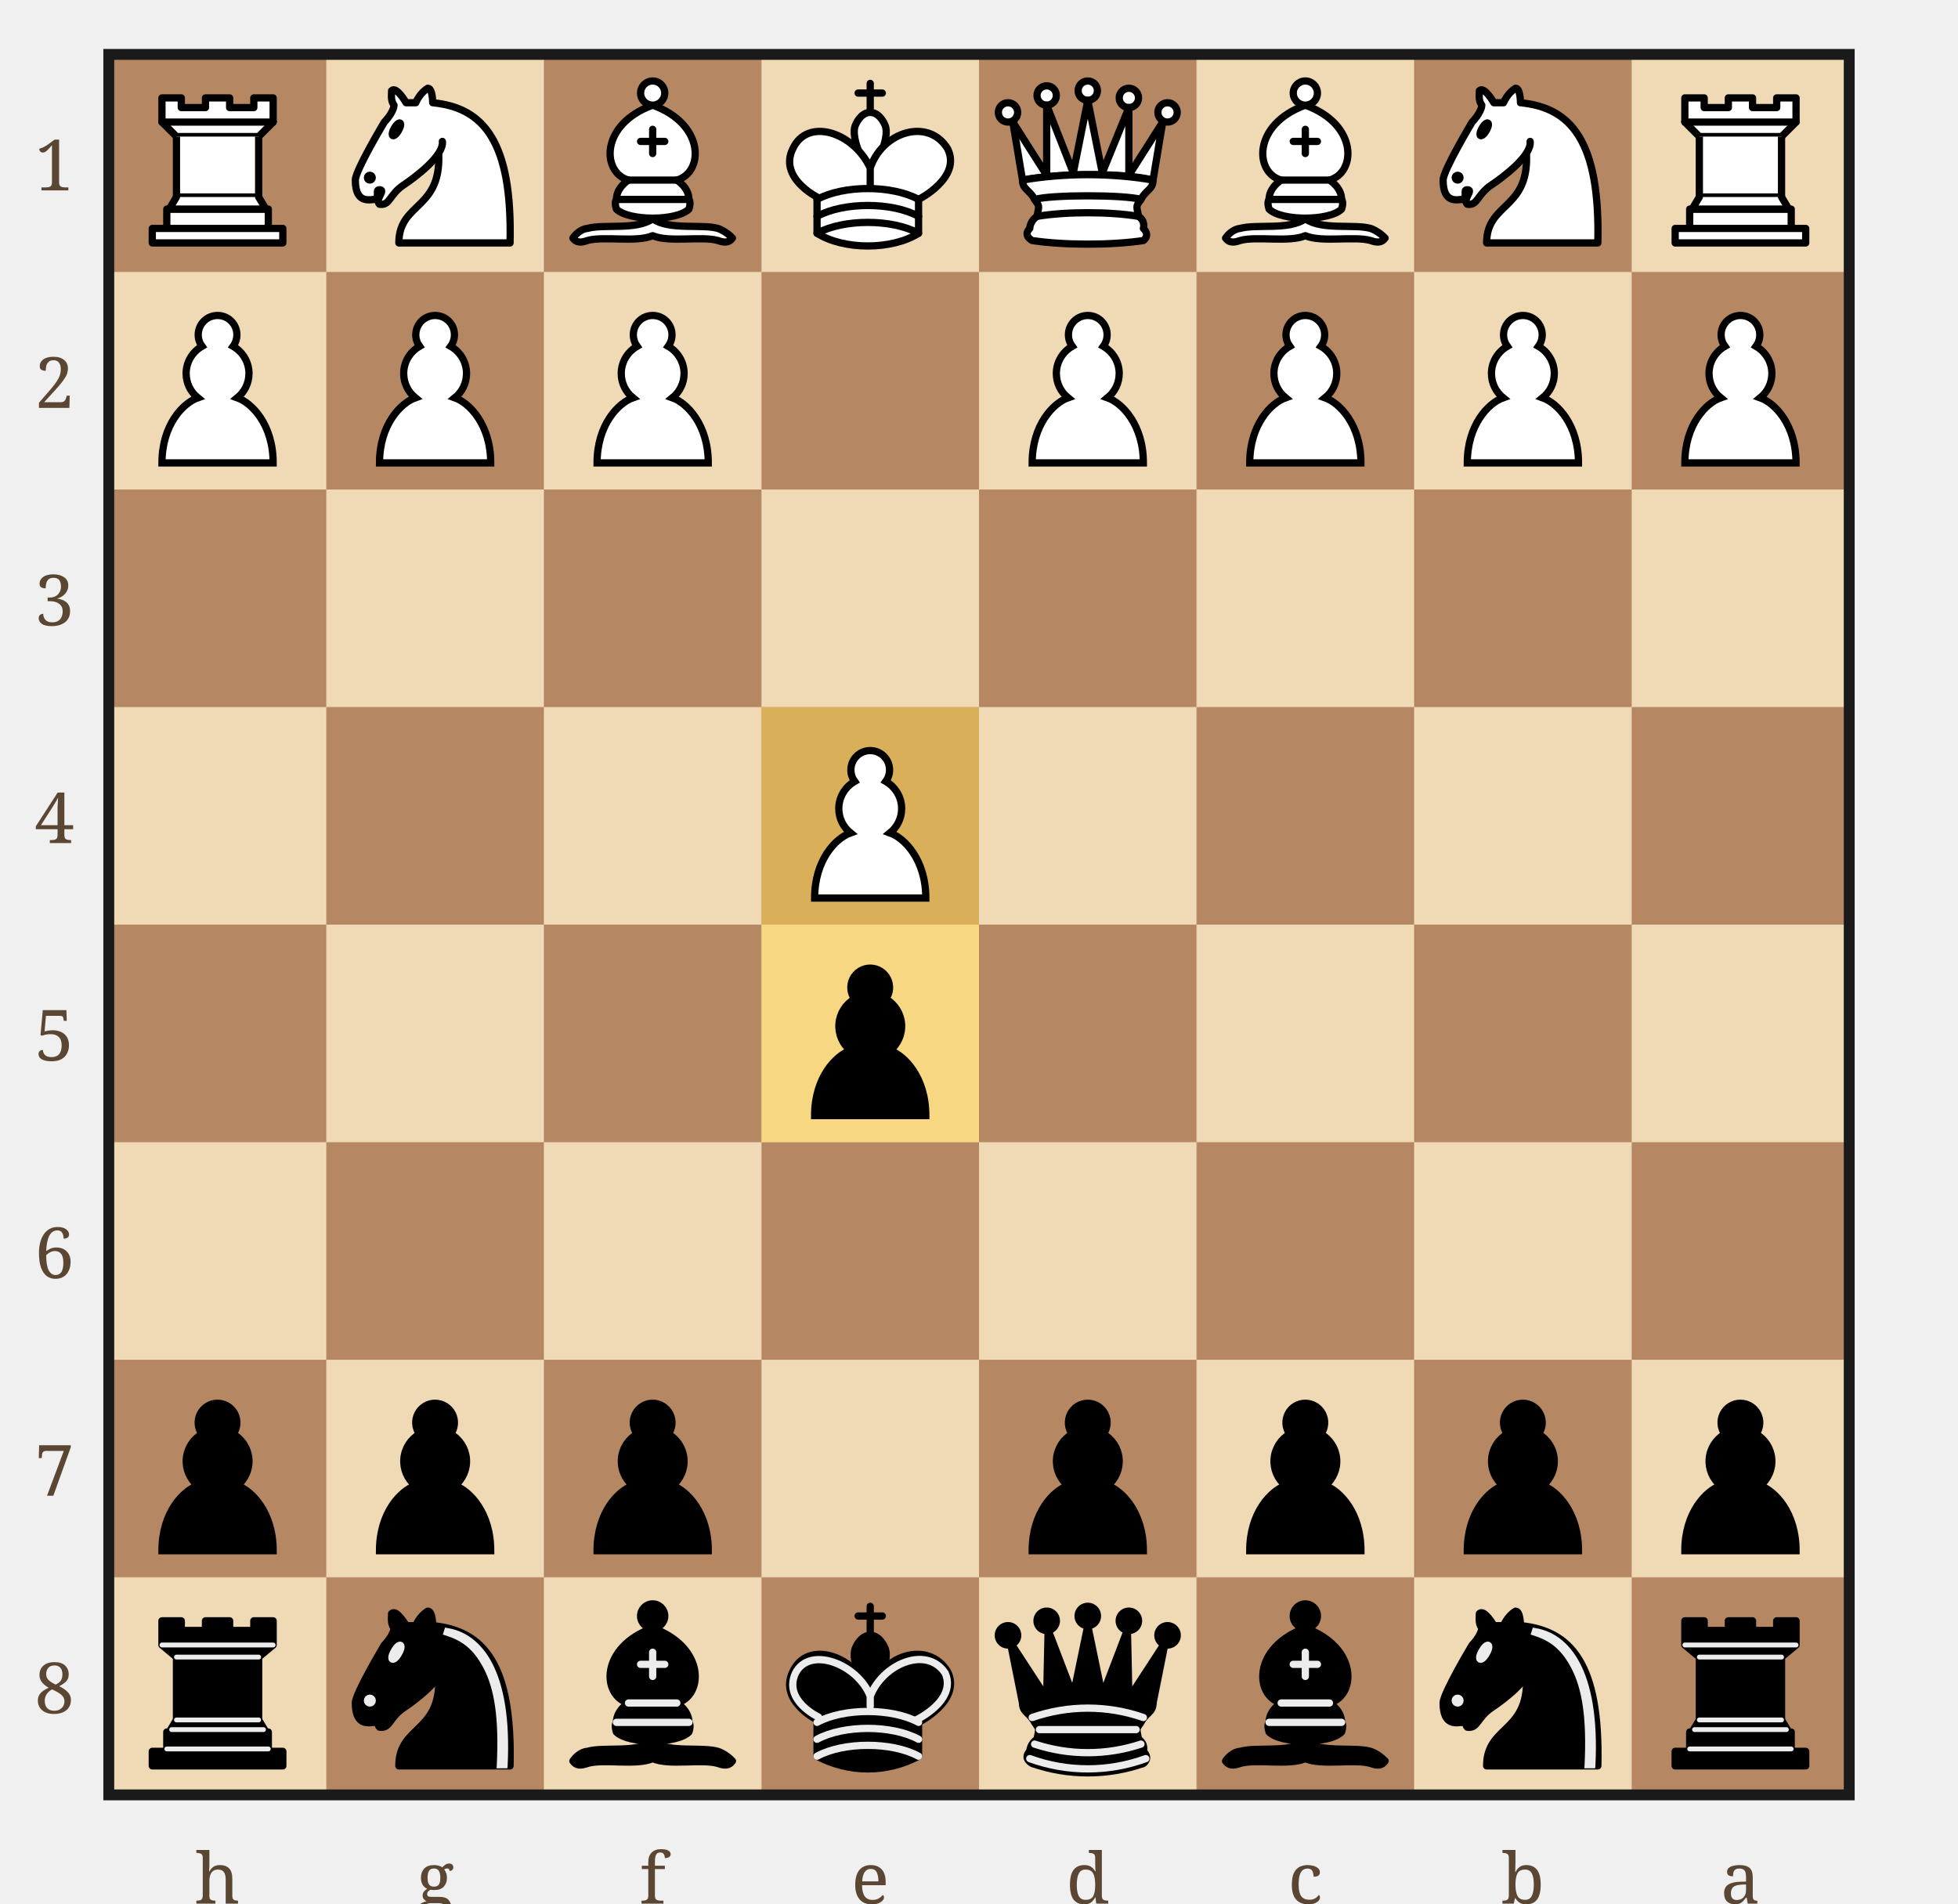
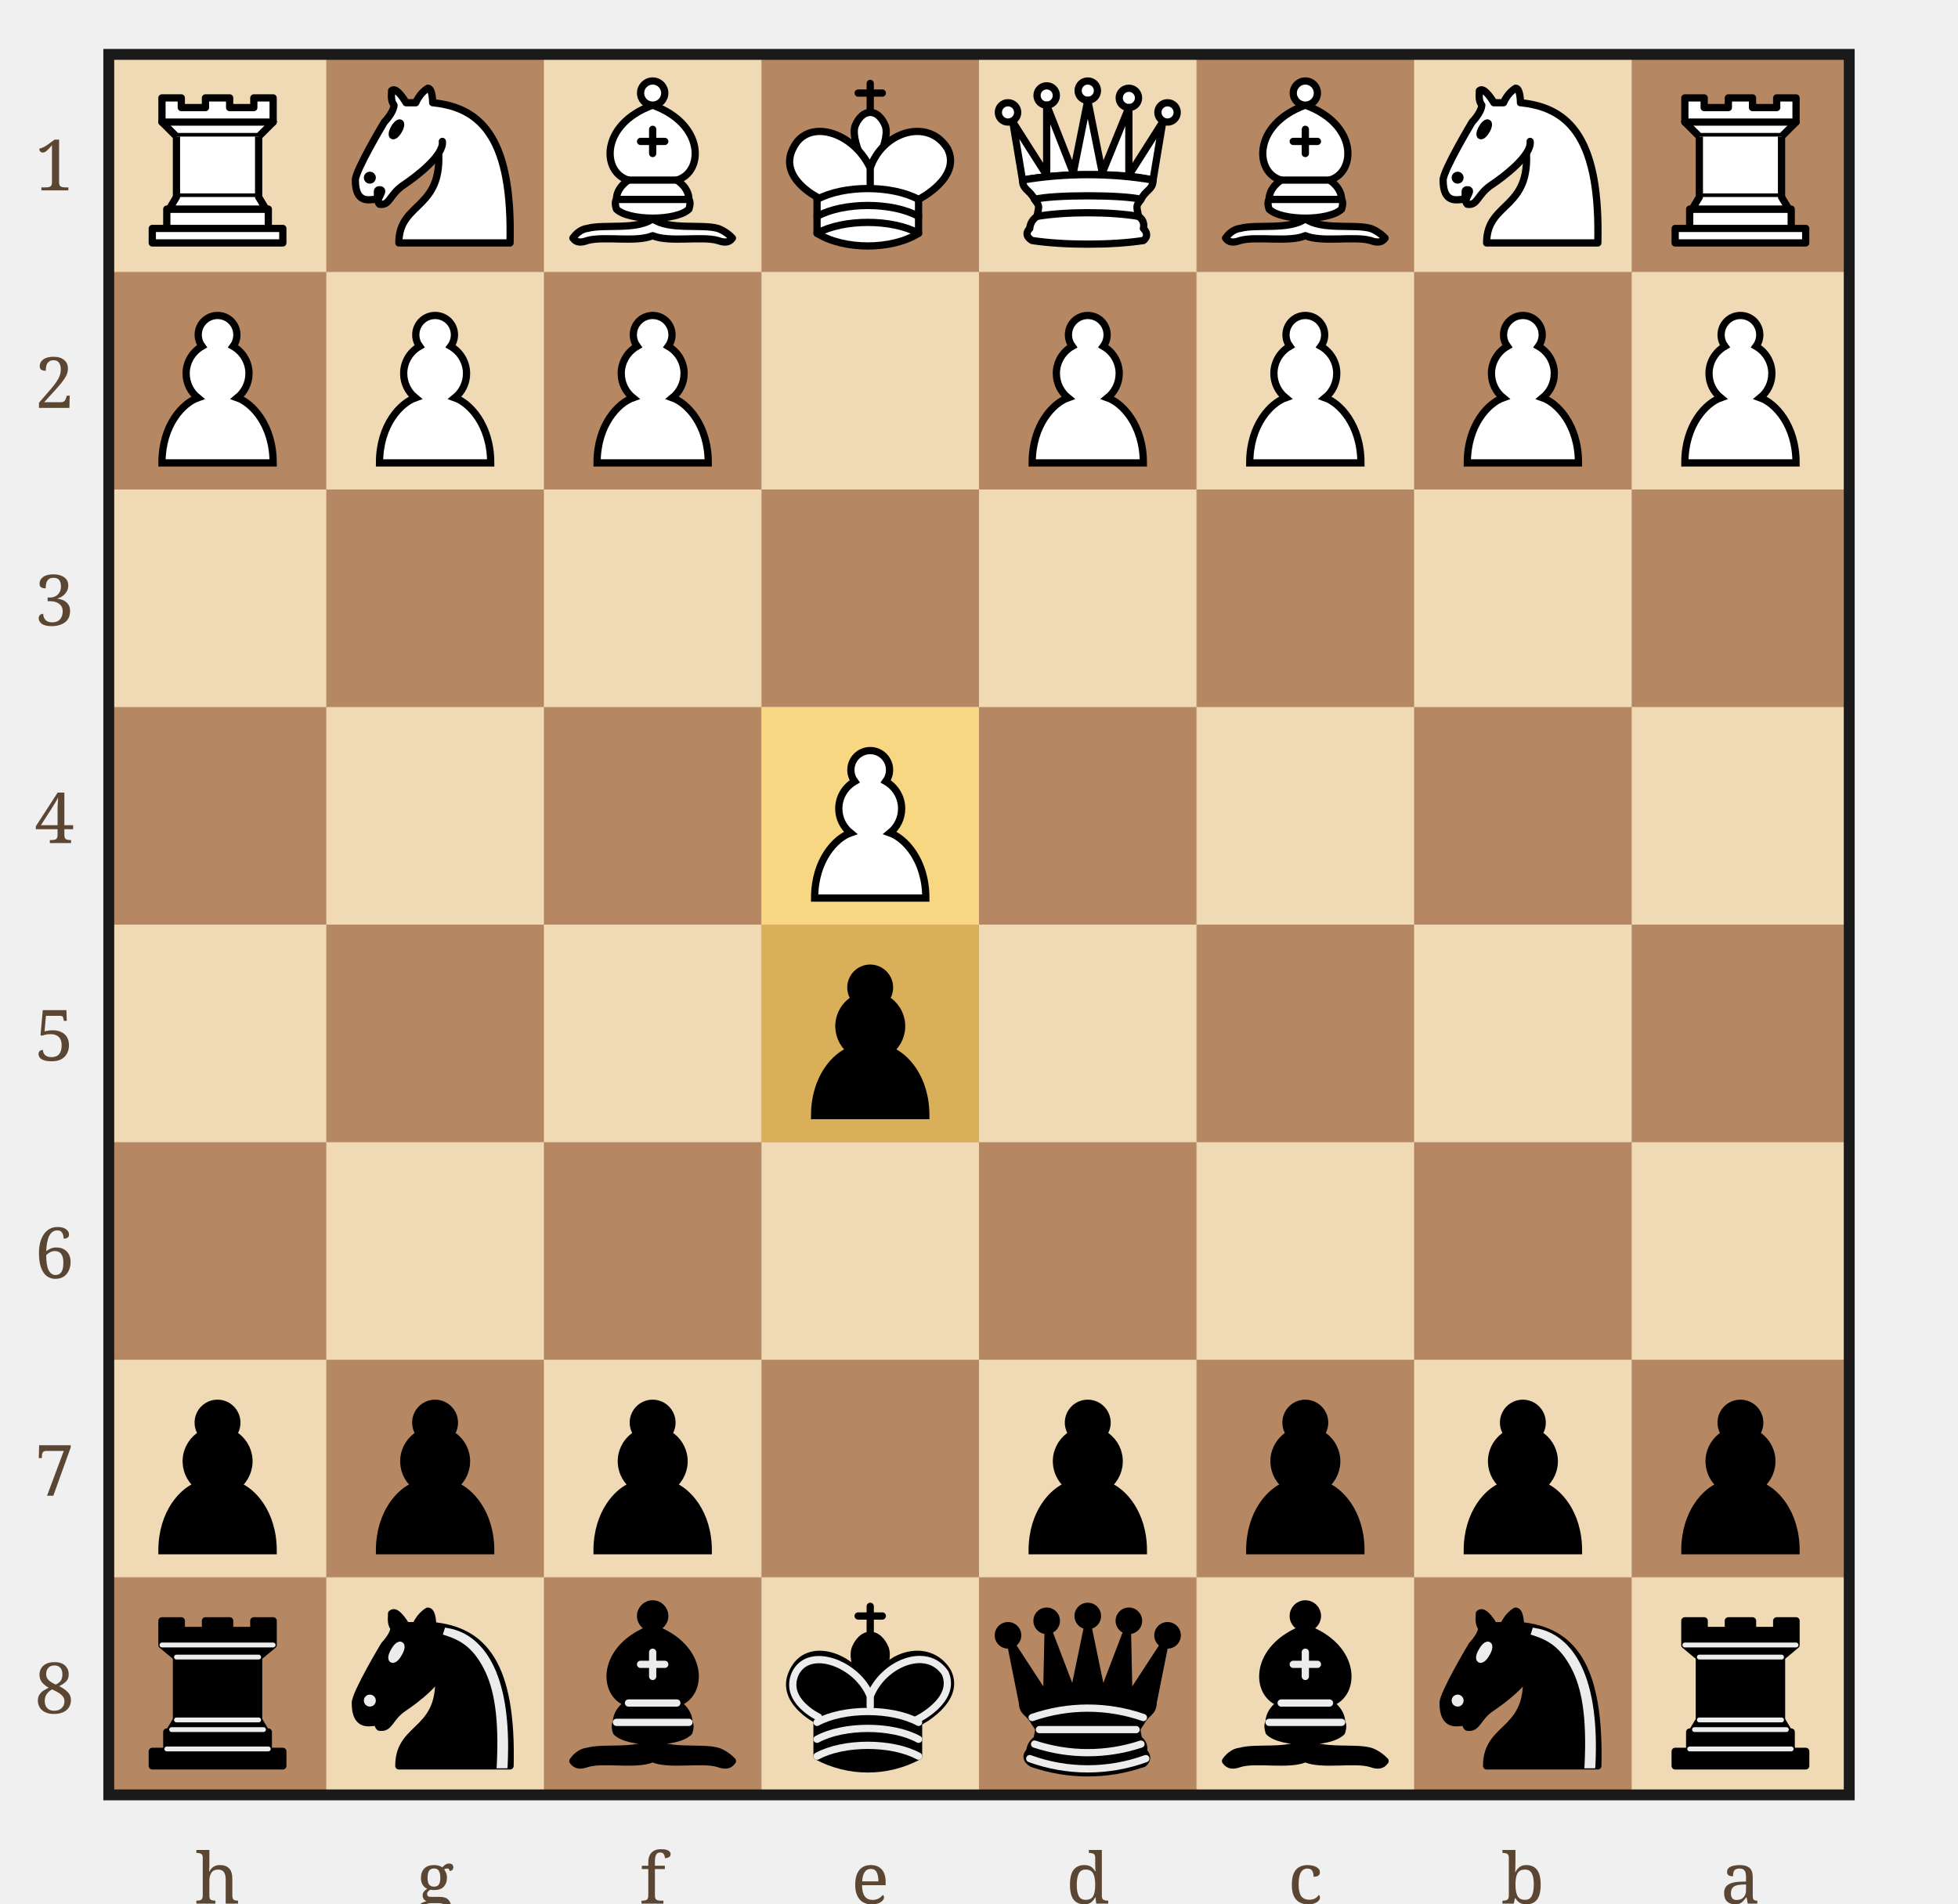
<svg xmlns="http://www.w3.org/2000/svg" viewBox="-20 -10 360 350" width="360" height="350" role="img">
  <defs>
    <pattern id="cases" width="80" height="80" patternUnits="userSpaceOnUse">
-       <rect width="80" height="80" fill="#F0D9B5" />
-       <rect width="40" height="40" fill="#B58863" />
-       <rect x="40" y="40" width="40" height="40" fill="#B58863" />
+       <rect width="80" height="80" fill="#B58863" />
+       <rect width="40" height="40" fill="#F0D9B5" />
+       <rect x="40" y="40" width="40" height="40" fill="#F0D9B5" />
    </pattern>
    <marker id="pointe" viewBox="0 0 10 10" refX="6" refY="5" markerWidth="4" markerHeight="4" orient="auto-start-reverse">
      <path d="M0 0L10 5L0 10z" fill="#B05E17" />
    </marker>
    <symbol id="bR" viewBox="0 0 45 45">
      <g fill-rule="evenodd" stroke="#000" stroke-linecap="round" stroke-linejoin="round" stroke-width="1.5">
        <path stroke-linecap="butt" d="M9 39h27v-3H9zm3.5-7 1.5-2.5h17l1.5 2.5zm-.5 4v-4h21v4z" />
        <path stroke-linecap="butt" stroke-linejoin="miter" d="M14 29.5v-13h17v13z" />
        <path stroke-linecap="butt" d="M14 16.5 11 14h23l-3 2.5zM11 14V9h4v2h5V9h5v2h5V9h4v5z" />
        <path fill="none" stroke="#ececec" stroke-linejoin="miter" stroke-width="1" d="M12 35.5h21m-20-4h19m-18-2h17m-17-13h17M11 14h23" />
      </g>
    </symbol>
    <symbol id="bN" viewBox="0 0 45 45">
      <g fill="none" fill-rule="evenodd" stroke="#000" stroke-linecap="round" stroke-linejoin="round" stroke-width="1.5">
        <path fill="#000" d="M22 10c10.5 1 16.5 8 16 29H15c0-9 10-6.5 8-21" />
        <path fill="#000" d="M24 18c.38 2.91-5.55 7.37-8 9-3 2-2.82 4.34-5 4-1.04-.94 1.41-3.04 0-3-1 0 .19 1.23-1 2-1 0-4 1-4-4 0-2 6-12 6-12s1.89-1.9 2-3.5c-.73-1-.5-2-.5-3 1-1 3 2.5 3 2.5h2s.78-2 2.5-3c1 0 1 3 1 3" />
        <path fill="#ececec" stroke="#ececec" d="M9.5 25.5a.5.5 0 1 1-1 0 .5.5 0 1 1 1 0zm5.43-9.75a.5 1.5 30 1 1-.86-.5.5 1.5 30 1 1 .86.5z" />
        <path fill="#ececec" stroke="none" d="m24.55 10.4-.45 1.45.5.15c3.15 1 5.65 2.49 7.9 6.75S35.75 29.06 35.25 39l-.05.5h2.25l.05-.5c.5-10.06-.88-16.85-3.25-21.34-2.37-4.49-5.79-6.64-9.19-7.16l-.51-.1z" />
      </g>
    </symbol>
    <symbol id="bB" viewBox="0 0 45 45">
      <g fill="none" fill-rule="evenodd" stroke="#000" stroke-linecap="round" stroke-linejoin="round" stroke-width="1.5">
        <g fill="#000" stroke-linecap="butt">
          <path d="M9 36c3.4-1 10.1.4 13.5-2 3.4 2.4 10.1 1 13.5 2 0 0 1.6.5 3 2-.7 1-1.6 1-3 .5-3.4-1-10.1.5-13.5-1-3.4 1.5-10.1 0-13.5 1-1.4.5-2.3.5-3-.5 1.4-2 3-2 3-2z" />
          <path d="M15 32c2.5 2.5 12.5 2.5 15 0 .5-1.5 0-2 0-2 0-2.5-2.5-4-2.5-4 5.5-1.5 6-11.5-5-15.5-11 4-10.5 14-5 15.5 0 0-2.5 1.5-2.5 4 0 0-.5.5 0 2z" />
          <path d="M25 8a2.5 2.5 0 1 1-5 0 2.5 2.5 0 1 1 5 0z" />
        </g>
        <path stroke="#ececec" stroke-linejoin="miter" d="M17.5 26h10M15 30h15m-7.5-14.5v5M20 18h5" />
      </g>
    </symbol>
    <symbol id="bQ" viewBox="0 0 45 45">
      <g fill-rule="evenodd" stroke="#000" stroke-linecap="round" stroke-linejoin="round" stroke-width="1.5">
        <g stroke="none">
          <circle cx="6" cy="12" r="2.75" />
          <circle cx="14" cy="9" r="2.75" />
          <circle cx="22.5" cy="8" r="2.75" />
          <circle cx="31" cy="9" r="2.75" />
          <circle cx="39" cy="12" r="2.75" />
        </g>
        <path stroke-linecap="butt" d="M9 26c8.5-1.5 21-1.5 27 0l2.5-12.5L31 25l-.3-14.1-5.2 13.6-3-14.5-3 14.5-5.2-13.6L14 25 6.5 13.5z" />
        <path stroke-linecap="butt" d="M9 26c0 2 1.5 2 2.5 4 1 1.5 1 1 .5 3.5-1.5 1-1.5 2.5-1.5 2.5-1.5 1.5.5 2.5.5 2.5 6.5 1 16.5 1 23 0 0 0 1.5-1 0-2.5 0 0 .5-1.5-1-2.5-.5-2.5-.5-2 .5-3.5 1-2 2.5-2 2.5-4-8.5-1.5-18.5-1.5-27 0z" />
        <path fill="none" stroke-linecap="butt" d="M11 38.5a35 35 1 0 0 23 0" />
        <path fill="none" stroke="#ececec" d="M11 29a35 35 1 0 1 23 0m-21.5 2.5h20m-21 3a35 35 1 0 0 22 0m-23 3a35 35 1 0 0 24 0" />
      </g>
    </symbol>
    <symbol id="bK" viewBox="0 0 45 45">
      <g fill="none" fill-rule="evenodd" stroke="#000" stroke-linecap="round" stroke-linejoin="round" stroke-width="1.5">
        <path stroke-linejoin="miter" d="M22.5 11.6V6" />
        <path fill="#000" stroke-linecap="butt" stroke-linejoin="miter" d="M22.5 25s4.5-7.5 3-10.5c0 0-1-2.5-3-2.5s-3 2.5-3 2.5c-1.5 3 3 10.5 3 10.5" />
        <path fill="#000" d="M11.5 37a22.3 22.3 0 0 0 21 0v-7s9-4.5 6-10.5c-4-6.5-13.5-3.5-16 4V27v-3.5c-3.5-7.5-13-10.5-16-4-3 6 5 10 5 10z" />
        <path stroke-linejoin="miter" d="M20 8h5" />
        <path stroke="#ececec" d="M32 29.5s8.5-4 6-9.7C34.1 14 25 18 22.5 24.6v2.1-2.1C20 18 9.9 14 7 19.9c-2.5 5.6 4.8 9 4.8 9" />
        <path stroke="#ececec" d="M11.5 30c5.5-3 15.5-3 21 0m-21 3.5c5.5-3 15.5-3 21 0m-21 3.5c5.5-3 15.5-3 21 0" />
      </g>
    </symbol>
    <symbol id="bP" viewBox="0 0 45 45">
      <path stroke="#000" stroke-linecap="round" stroke-width="1.5" d="M22.5 9a4 4 0 0 0-3.22 6.38 6.48 6.48 0 0 0-.87 10.65c-3 1.06-7.41 5.55-7.41 13.47h23c0-7.92-4.41-12.41-7.41-13.47a6.46 6.46 0 0 0-.87-10.65A4.01 4.01 0 0 0 22.5 9z" />
    </symbol>
    <symbol id="wP" viewBox="0 0 45 45">
      <path fill="#fff" stroke="#000" stroke-linecap="round" stroke-width="1.5" d="M22.5 9c-2.21 0-4 1.79-4 4 0 .89.29 1.71.78 2.38C17.33 16.5 16 18.59 16 21c0 2.03.94 3.84 2.41 5.03-3 1.06-7.41 5.55-7.41 13.47h23c0-7.92-4.41-12.41-7.41-13.47 1.47-1.19 2.41-3 2.41-5.03 0-2.41-1.33-4.5-3.28-5.62.49-.67.78-1.49.78-2.38 0-2.21-1.79-4-4-4z" />
    </symbol>
    <symbol id="wR" viewBox="0 0 45 45">
      <g fill="#fff" fill-rule="evenodd" stroke="#000" stroke-linecap="round" stroke-linejoin="round" stroke-width="1.5">
        <path stroke-linecap="butt" d="M9 39h27v-3H9v3zm3-3v-4h21v4H12zm-1-22V9h4v2h5V9h5v2h5V9h4v5" />
        <path d="m34 14-3 3H14l-3-3" />
        <path stroke-linecap="butt" stroke-linejoin="miter" d="M31 17v12.5H14V17" />
        <path d="m31 29.5 1.5 2.5h-20l1.5-2.5" />
        <path fill="none" stroke-linejoin="miter" d="M11 14h23" />
      </g>
    </symbol>
    <symbol id="wN" viewBox="0 0 45 45">
      <g fill="none" fill-rule="evenodd" stroke="#000" stroke-linecap="round" stroke-linejoin="round" stroke-width="1.5">
        <path fill="#fff" d="M22 10c10.5 1 16.5 8 16 29H15c0-9 10-6.5 8-21" />
        <path fill="#fff" d="M24 18c.38 2.91-5.55 7.37-8 9-3 2-2.82 4.34-5 4-1.042-.94 1.41-3.04 0-3-1 0 .19 1.23-1 2-1 0-4.003 1-4-4 0-2 6-12 6-12s1.89-1.9 2-3.5c-.73-.994-.5-2-.5-3 1-1 3 2.5 3 2.5h2s.78-1.992 2.5-3c1 0 1 3 1 3" />
        <path fill="#000" d="M9.5 25.5a.5.5 0 1 1-1 0 .5.5 0 1 1 1 0zm5.433-9.75a.5 1.5 30 1 1-.866-.5.5 1.5 30 1 1 .866.5z" />
      </g>
    </symbol>
    <symbol id="wB" viewBox="0 0 45 45">
      <g fill="none" fill-rule="evenodd" stroke="#000" stroke-linecap="round" stroke-linejoin="round" stroke-width="1.5">
        <g fill="#fff" stroke-linecap="butt">
          <path d="M9 36c3.39-.97 10.11.43 13.5-2 3.39 2.43 10.11 1.03 13.5 2 0 0 1.65.54 3 2-.68.97-1.65.99-3 .5-3.39-.97-10.11.46-13.5-1-3.39 1.46-10.11.03-13.5 1-1.35.49-2.32.47-3-.5 1.35-1.94 3-2 3-2z" />
          <path d="M15 32c2.5 2.5 12.5 2.5 15 0 .5-1.5 0-2 0-2 0-2.5-2.5-4-2.5-4 5.5-1.5 6-11.5-5-15.5-11 4-10.5 14-5 15.5 0 0-2.5 1.5-2.5 4 0 0-.5.5 0 2z" />
          <path d="M25 8a2.5 2.5 0 1 1-5 0 2.5 2.5 0 1 1 5 0z" />
        </g>
        <path stroke-linejoin="miter" d="M17.5 26h10M15 30h15m-7.5-14.5v5M20 18h5" />
      </g>
    </symbol>
    <symbol id="wQ" viewBox="0 0 45 45">
      <g fill="#fff" fill-rule="evenodd" stroke="#000" stroke-linecap="round" stroke-linejoin="round" stroke-width="1.5">
        <path d="M8 12a2 2 0 1 1-4 0 2 2 0 1 1 4 0m16.5-4.5a2 2 0 1 1-4 0 2 2 0 1 1 4 0M41 12a2 2 0 1 1-4 0 2 2 0 1 1 4 0M16 8.5a2 2 0 1 1-4 0 2 2 0 1 1 4 0M33 9a2 2 0 1 1-4 0 2 2 0 1 1 4 0" />
        <path stroke-linecap="butt" d="M9 26c8.5-1.5 21-1.5 27 0l2-12-7 11V11l-5.5 13.5-3-15-3 15-5.5-14V25L7 14z" />
        <path stroke-linecap="butt" d="M9 26c0 2 1.5 2 2.5 4 1 1.5 1 1 .5 3.5-1.5 1-1.5 2.5-1.5 2.5-1.5 1.5.5 2.5.5 2.5 6.5 1 16.5 1 23 0 0 0 1.5-1 0-2.5 0 0 .5-1.5-1-2.5-.5-2.5-.5-2 .5-3.5 1-2 2.5-2 2.5-4-8.5-1.5-18.5-1.5-27 0z" />
        <path fill="none" d="M11.5 30c3.5-1 18.5-1 22 0M12 33.5c6-1 15-1 21 0" />
      </g>
    </symbol>
    <symbol id="wK" viewBox="0 0 45 45">
      <g fill="none" fill-rule="evenodd" stroke="#000" stroke-linecap="round" stroke-linejoin="round" stroke-width="1.5">
        <path stroke-linejoin="miter" d="M22.5 11.63V6M20 8h5" />
        <path fill="#fff" stroke-linecap="butt" stroke-linejoin="miter" d="M22.5 25s4.5-7.5 3-10.5c0 0-1-2.5-3-2.5s-3 2.5-3 2.5c-1.5 3 3 10.5 3 10.5" />
        <path fill="#fff" d="M11.5 37c5.5 3.5 15.5 3.5 21 0v-7s9-4.5 6-10.5c-4-6.5-13.5-3.5-16 4V27v-3.5c-3.5-7.5-13-10.5-16-4-3 6 5 10 5 10z" />
        <path d="M11.5 30c5.5-3 15.5-3 21 0m-21 3.5c5.5-3 15.5-3 21 0m-21 3.5c5.5-3 15.5-3 21 0" />
      </g>
    </symbol>
  </defs>
  <rect x="0" y="0" width="320" height="320" fill="url(#cases)" stroke="#1a1a1a" stroke-width="2" />
  <rect x="120" y="120" width="40" height="40" fill="#FFD54F" opacity="0.5" />
  <rect x="120" y="160" width="40" height="40" fill="#FFD54F" opacity="0.5" />
  <g>
    <use href="#bR" x="280" y="280" width="40" height="40" />
    <use href="#bN" x="240" y="280" width="40" height="40" />
    <use href="#bB" x="200" y="280" width="40" height="40" />
    <use href="#bQ" x="160" y="280" width="40" height="40" />
    <use href="#bK" x="120" y="280" width="40" height="40" />
    <use href="#bB" x="80" y="280" width="40" height="40" />
    <use href="#bN" x="40" y="280" width="40" height="40" />
    <use href="#bR" x="0" y="280" width="40" height="40" />
    <use href="#bP" x="280" y="240" width="40" height="40" />
    <use href="#bP" x="240" y="240" width="40" height="40" />
    <use href="#bP" x="200" y="240" width="40" height="40" />
    <use href="#bP" x="160" y="240" width="40" height="40" />
    <use href="#bP" x="80" y="240" width="40" height="40" />
    <use href="#bP" x="40" y="240" width="40" height="40" />
    <use href="#bP" x="0" y="240" width="40" height="40" />
    <use href="#bP" x="120" y="160" width="40" height="40" />
    <use href="#wP" x="120" y="120" width="40" height="40" />
    <use href="#wP" x="280" y="40" width="40" height="40" />
    <use href="#wP" x="240" y="40" width="40" height="40" />
    <use href="#wP" x="200" y="40" width="40" height="40" />
    <use href="#wP" x="160" y="40" width="40" height="40" />
    <use href="#wP" x="80" y="40" width="40" height="40" />
    <use href="#wP" x="40" y="40" width="40" height="40" />
    <use href="#wP" x="0" y="40" width="40" height="40" />
    <use href="#wR" x="280" y="0" width="40" height="40" />
    <use href="#wN" x="240" y="0" width="40" height="40" />
    <use href="#wB" x="200" y="0" width="40" height="40" />
    <use href="#wQ" x="160" y="0" width="40" height="40" />
    <use href="#wK" x="120" y="0" width="40" height="40" />
    <use href="#wB" x="80" y="0" width="40" height="40" />
    <use href="#wN" x="40" y="0" width="40" height="40" />
    <use href="#wR" x="0" y="0" width="40" height="40" />
  </g>
  <g font-family="Georgia,serif" font-size="13" fill="#5a4632" text-anchor="middle">
    <text x="300" y="340">a</text>
    <text x="260" y="340">b</text>
    <text x="220" y="340">c</text>
    <text x="180" y="340">d</text>
    <text x="140" y="340">e</text>
    <text x="100" y="340">f</text>
    <text x="60" y="340">g</text>
    <text x="20" y="340">h</text>
    <text x="-10" y="25">1</text>
    <text x="-10" y="65">2</text>
    <text x="-10" y="105">3</text>
    <text x="-10" y="145">4</text>
    <text x="-10" y="185">5</text>
    <text x="-10" y="225">6</text>
    <text x="-10" y="265">7</text>
    <text x="-10" y="305">8</text>
  </g>
</svg>
